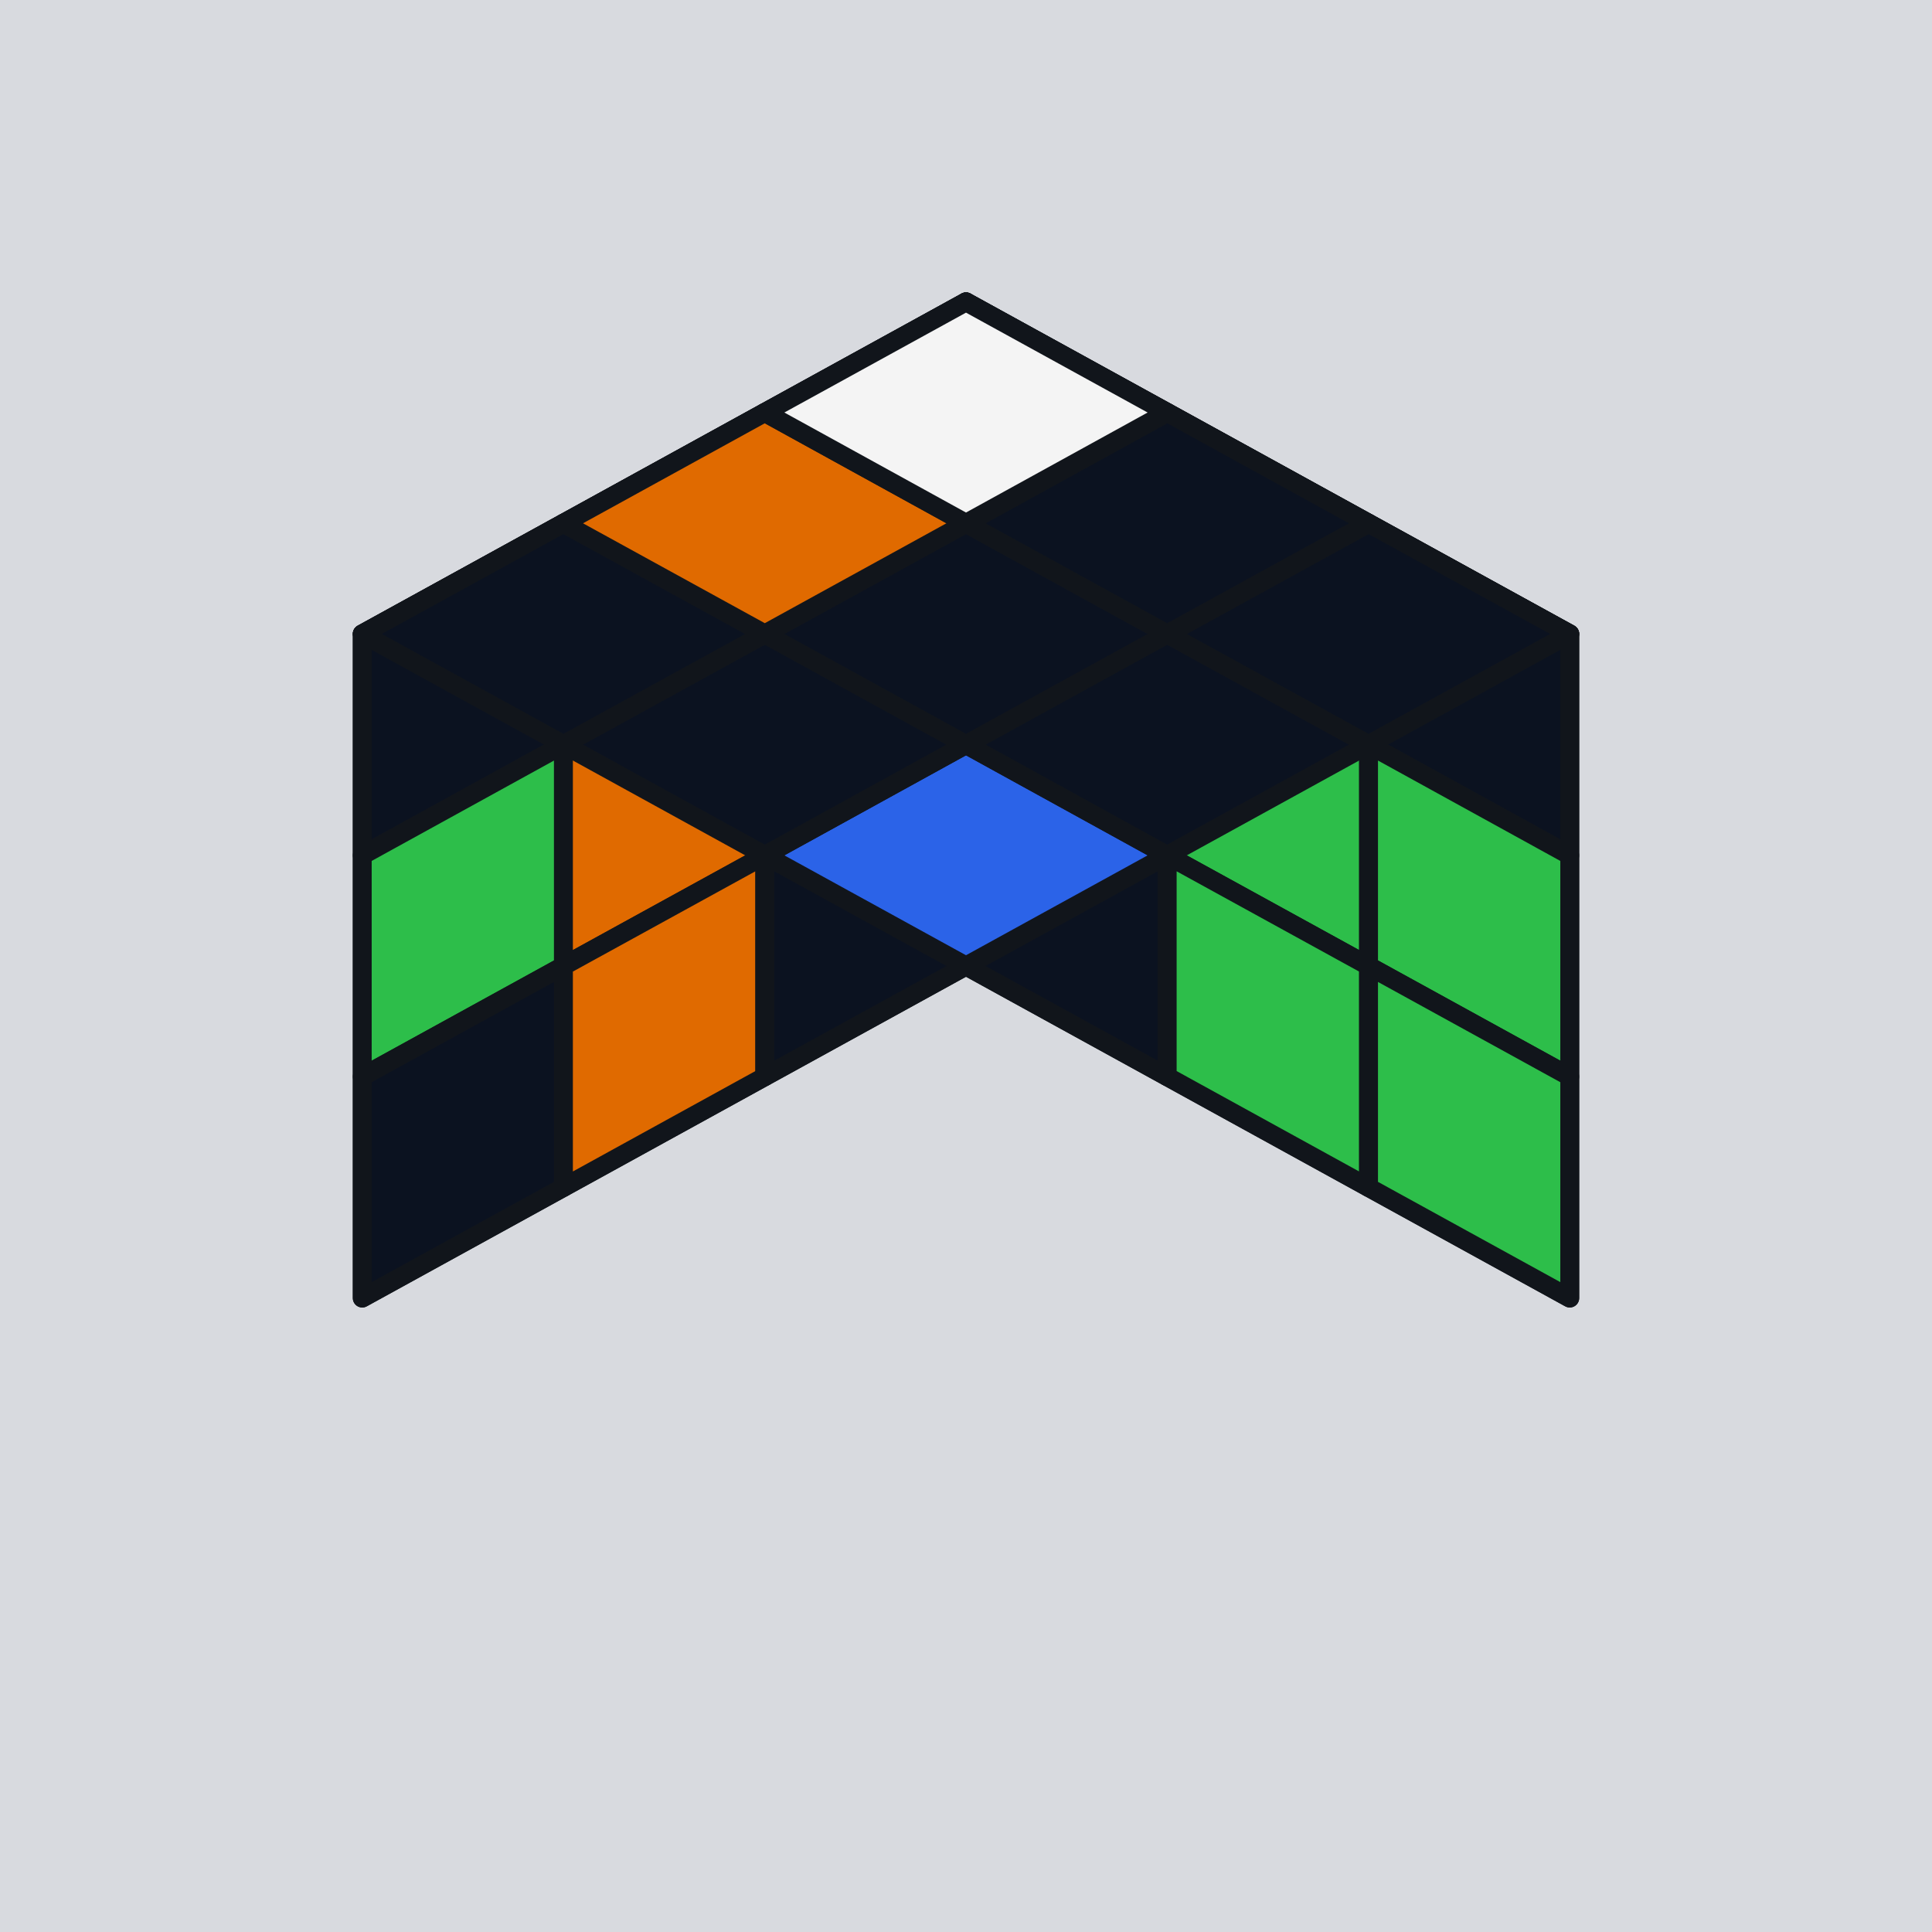
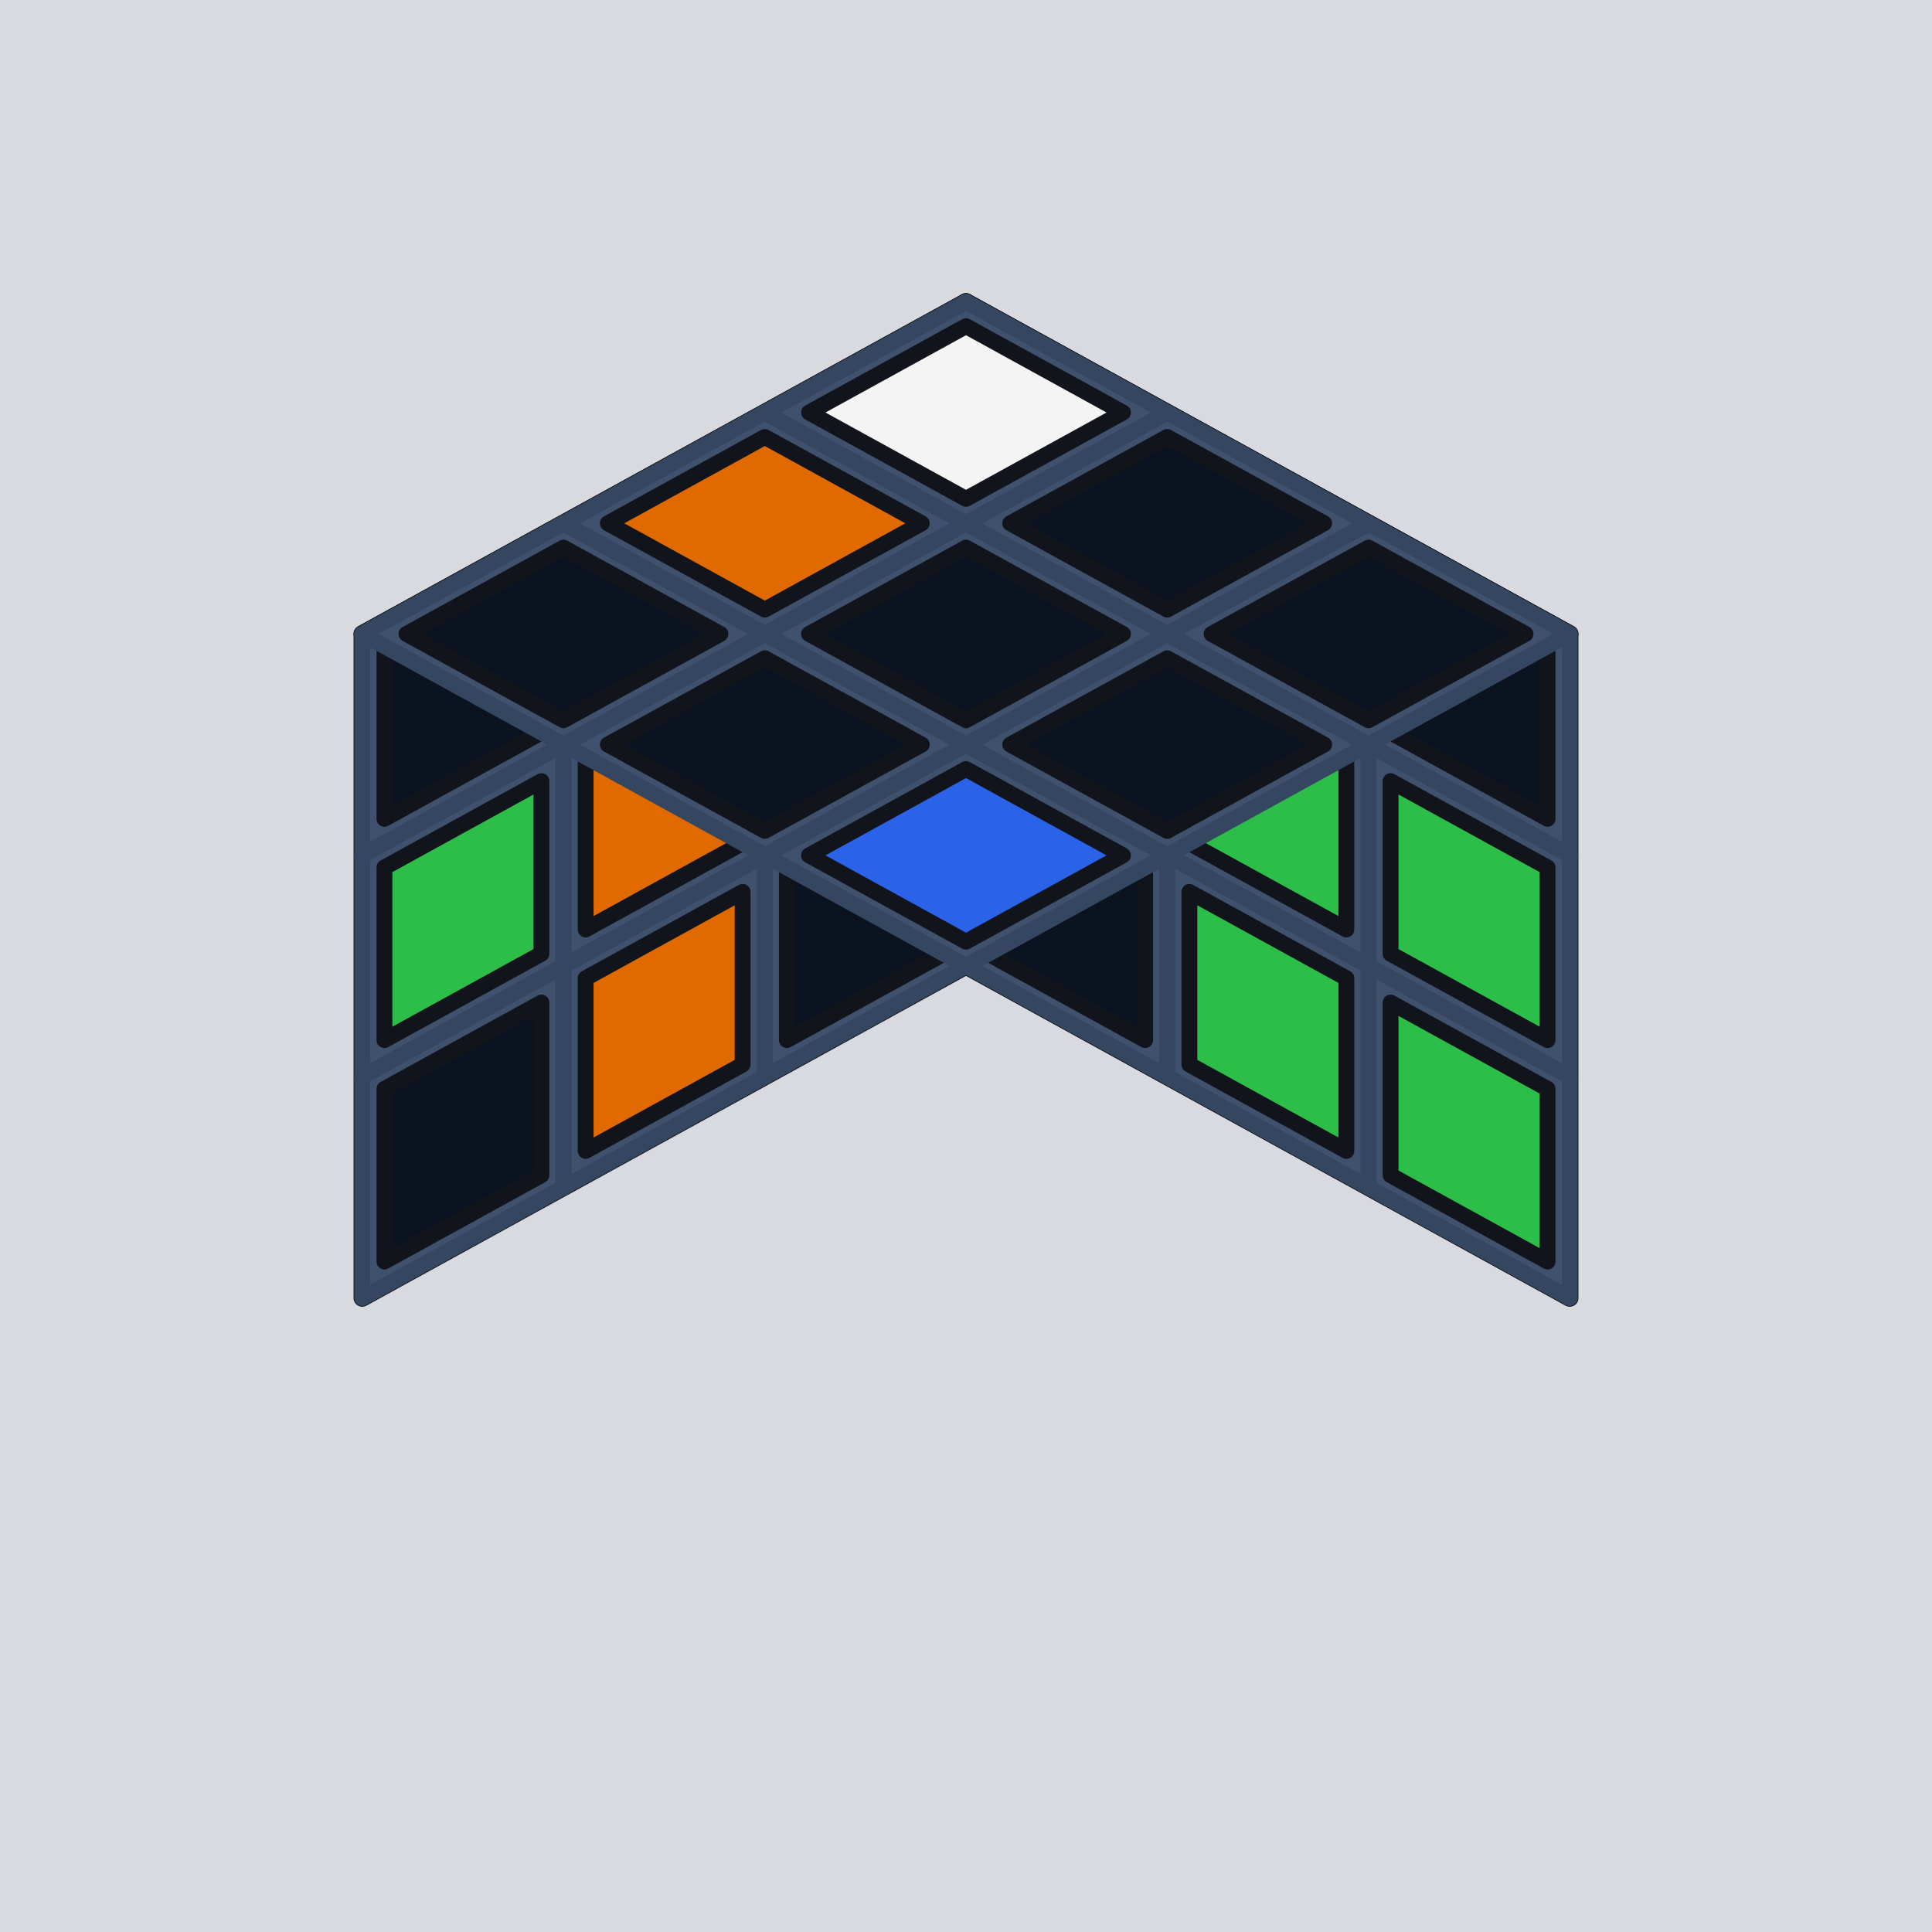
<svg xmlns="http://www.w3.org/2000/svg" viewBox="0 0 128 128">
  <rect x="0" y="0" width="128" height="128" fill="#D8DADF" />
-   <polygon points="64.00,64.00 104.00,42.00 64.00,20.00 24.00,42.00" fill="#0B1220" stroke="#11151B" stroke-width="1.25" stroke-linejoin="round" />
-   <polygon points="24.00,42.00 64.00,20.00 64.00,64.00 24.00,86.00" fill="#0B1220" stroke="#11151B" stroke-width="1.25" stroke-linejoin="round" />
-   <polygon points="64.00,20.00 104.00,42.00 104.00,86.00 64.00,64.00" fill="#0B1220" stroke="#11151B" stroke-width="1.25" stroke-linejoin="round" />
-   <polygon points="24.00,42.00 37.33,34.67 37.33,49.33 24.00,56.67" fill="#0B1220" stroke="#11151B" stroke-width="1.25" stroke-linejoin="round" />
-   <polygon points="37.33,34.67 50.67,27.33 50.67,42.00 37.33,49.33" fill="#2B63E8" stroke="#11151B" stroke-width="1.25" stroke-linejoin="round" />
-   <polygon points="50.67,27.33 64.00,20.00 64.00,34.67 50.67,42.00" fill="#2DBE4A" stroke="#11151B" stroke-width="1.25" stroke-linejoin="round" />
-   <polygon points="24.00,56.67 37.33,49.33 37.33,64.00 24.00,71.33" fill="#2DBE4A" stroke="#11151B" stroke-width="1.25" stroke-linejoin="round" />
-   <polygon points="37.33,49.33 50.67,42.00 50.67,56.67 37.33,64.00" fill="#E06A00" stroke="#11151B" stroke-width="1.25" stroke-linejoin="round" />
-   <polygon points="50.67,42.00 64.00,34.67 64.00,49.33 50.67,56.67" fill="#0B1220" stroke="#11151B" stroke-width="1.25" stroke-linejoin="round" />
-   <polygon points="24.00,71.33 37.33,64.00 37.33,78.67 24.00,86.00" fill="#0B1220" stroke="#11151B" stroke-width="1.25" stroke-linejoin="round" />
-   <polygon points="37.33,64.00 50.67,56.67 50.67,71.33 37.33,78.67" fill="#E06A00" stroke="#11151B" stroke-width="1.25" stroke-linejoin="round" />
-   <polygon points="50.67,56.67 64.00,49.33 64.00,64.00 50.67,71.33" fill="#0B1220" stroke="#11151B" stroke-width="1.25" stroke-linejoin="round" />
-   <polygon points="64.00,20.00 77.33,27.33 77.33,42.00 64.00,34.67" fill="#E06A00" stroke="#11151B" stroke-width="1.25" stroke-linejoin="round" />
-   <polygon points="77.33,27.33 90.67,34.67 90.67,49.33 77.33,42.00" fill="#0B1220" stroke="#11151B" stroke-width="1.25" stroke-linejoin="round" />
-   <polygon points="90.67,34.67 104.00,42.00 104.00,56.67 90.67,49.33" fill="#0B1220" stroke="#11151B" stroke-width="1.25" stroke-linejoin="round" />
-   <polygon points="64.00,34.67 77.33,42.00 77.33,56.67 64.00,49.33" fill="#0B1220" stroke="#11151B" stroke-width="1.25" stroke-linejoin="round" />
-   <polygon points="77.33,42.00 90.67,49.33 90.67,64.00 77.33,56.67" fill="#2DBE4A" stroke="#11151B" stroke-width="1.25" stroke-linejoin="round" />
-   <polygon points="90.67,49.33 104.00,56.67 104.00,71.33 90.67,64.00" fill="#2DBE4A" stroke="#11151B" stroke-width="1.25" stroke-linejoin="round" />
-   <polygon points="64.00,49.33 77.33,56.67 77.33,71.33 64.00,64.00" fill="#0B1220" stroke="#11151B" stroke-width="1.25" stroke-linejoin="round" />
-   <polygon points="77.33,56.67 90.67,64.00 90.67,78.67 77.33,71.33" fill="#2DBE4A" stroke="#11151B" stroke-width="1.25" stroke-linejoin="round" />
-   <polygon points="90.67,64.00 104.00,71.33 104.00,86.00 90.67,78.67" fill="#2DBE4A" stroke="#11151B" stroke-width="1.25" stroke-linejoin="round" />
-   <polygon points="64.00,64.00 77.33,56.67 64.00,49.33 50.67,56.67" fill="#2B63E8" stroke="#11151B" stroke-width="1.25" stroke-linejoin="round" />
-   <polygon points="77.33,56.67 90.67,49.33 77.33,42.00 64.00,49.33" fill="#0B1220" stroke="#11151B" stroke-width="1.25" stroke-linejoin="round" />
-   <polygon points="90.67,49.33 104.00,42.00 90.67,34.67 77.33,42.00" fill="#0B1220" stroke="#11151B" stroke-width="1.25" stroke-linejoin="round" />
-   <polygon points="50.67,56.67 64.00,49.33 50.67,42.00 37.33,49.33" fill="#0B1220" stroke="#11151B" stroke-width="1.25" stroke-linejoin="round" />
-   <polygon points="64.00,49.33 77.33,42.00 64.00,34.67 50.67,42.00" fill="#0B1220" stroke="#11151B" stroke-width="1.25" stroke-linejoin="round" />
-   <polygon points="77.33,42.00 90.67,34.67 77.33,27.33 64.00,34.67" fill="#0B1220" stroke="#11151B" stroke-width="1.25" stroke-linejoin="round" />
-   <polygon points="37.33,49.33 50.67,42.00 37.33,34.67 24.00,42.00" fill="#0B1220" stroke="#11151B" stroke-width="1.25" stroke-linejoin="round" />
-   <polygon points="50.67,42.00 64.00,34.67 50.67,27.33 37.33,34.67" fill="#E06A00" stroke="#11151B" stroke-width="1.25" stroke-linejoin="round" />
-   <polygon points="64.00,34.67 77.33,27.33 64.00,20.00 50.67,27.33" fill="#F4F4F4" stroke="#11151B" stroke-width="1.25" stroke-linejoin="round" />
+   <polygon points="64.00,64.00 104.00,42.00 64.00,20.00 24.00,42.00" fill="#0B1220" stroke="#11151B" stroke-width="1.15" stroke-linejoin="round" />
+   <polygon points="24.00,42.00 64.00,20.00 64.00,64.00 24.00,86.00" fill="#0B1220" stroke="#11151B" stroke-width="1.15" stroke-linejoin="round" />
+   <polygon points="64.00,20.00 104.00,42.00 104.00,86.00 64.00,64.00" fill="#0B1220" stroke="#11151B" stroke-width="1.15" stroke-linejoin="round" />
+   <polygon points="24.00,42.00 37.33,34.67 37.33,49.33 24.00,56.67" fill="#3F516D" stroke="#344660" stroke-width="1.05" stroke-linejoin="round" />
+   <polygon points="25.47,42.81 35.87,37.09 35.87,48.53 25.47,54.25" fill="#0B1220" stroke="#11151B" stroke-width="1.05" stroke-linejoin="round" />
+   <polygon points="37.33,34.67 50.67,27.33 50.67,42.00 37.33,49.33" fill="#3F516D" stroke="#344660" stroke-width="1.05" stroke-linejoin="round" />
+   <polygon points="38.80,35.47 49.20,29.75 49.20,41.19 38.80,46.91" fill="#2B63E8" stroke="#11151B" stroke-width="1.05" stroke-linejoin="round" />
+   <polygon points="50.67,27.33 64.00,20.00 64.00,34.67 50.67,42.00" fill="#3F516D" stroke="#344660" stroke-width="1.05" stroke-linejoin="round" />
+   <polygon points="52.13,28.14 62.53,22.42 62.53,33.86 52.13,39.58" fill="#2DBE4A" stroke="#11151B" stroke-width="1.05" stroke-linejoin="round" />
+   <polygon points="24.00,56.67 37.33,49.33 37.33,64.00 24.00,71.33" fill="#3F516D" stroke="#344660" stroke-width="1.05" stroke-linejoin="round" />
+   <polygon points="25.47,57.47 35.87,51.75 35.87,63.19 25.47,68.91" fill="#2DBE4A" stroke="#11151B" stroke-width="1.05" stroke-linejoin="round" />
+   <polygon points="37.33,49.33 50.67,42.00 50.67,56.67 37.33,64.00" fill="#3F516D" stroke="#344660" stroke-width="1.05" stroke-linejoin="round" />
+   <polygon points="38.80,50.14 49.20,44.42 49.20,55.86 38.80,61.58" fill="#E06A00" stroke="#11151B" stroke-width="1.05" stroke-linejoin="round" />
+   <polygon points="50.67,42.00 64.00,34.67 64.00,49.33 50.67,56.67" fill="#3F516D" stroke="#344660" stroke-width="1.05" stroke-linejoin="round" />
+   <polygon points="52.13,42.81 62.53,37.09 62.53,48.53 52.13,54.25" fill="#0B1220" stroke="#11151B" stroke-width="1.05" stroke-linejoin="round" />
+   <polygon points="24.00,71.33 37.33,64.00 37.33,78.67 24.00,86.00" fill="#3F516D" stroke="#344660" stroke-width="1.05" stroke-linejoin="round" />
+   <polygon points="25.47,72.14 35.87,66.42 35.87,77.86 25.47,83.58" fill="#0B1220" stroke="#11151B" stroke-width="1.05" stroke-linejoin="round" />
+   <polygon points="37.33,64.00 50.67,56.67 50.67,71.33 37.33,78.67" fill="#3F516D" stroke="#344660" stroke-width="1.05" stroke-linejoin="round" />
+   <polygon points="38.80,64.81 49.20,59.09 49.20,70.53 38.80,76.25" fill="#E06A00" stroke="#11151B" stroke-width="1.05" stroke-linejoin="round" />
+   <polygon points="50.67,56.67 64.00,49.33 64.00,64.00 50.67,71.33" fill="#3F516D" stroke="#344660" stroke-width="1.05" stroke-linejoin="round" />
+   <polygon points="52.13,57.47 62.53,51.75 62.53,63.19 52.13,68.91" fill="#0B1220" stroke="#11151B" stroke-width="1.05" stroke-linejoin="round" />
+   <polygon points="64.00,20.00 77.33,27.33 77.33,42.00 64.00,34.67" fill="#3F516D" stroke="#344660" stroke-width="1.05" stroke-linejoin="round" />
+   <polygon points="65.47,22.42 75.87,28.14 75.87,39.58 65.47,33.86" fill="#E06A00" stroke="#11151B" stroke-width="1.05" stroke-linejoin="round" />
+   <polygon points="77.33,27.33 90.67,34.67 90.67,49.33 77.33,42.00" fill="#3F516D" stroke="#344660" stroke-width="1.05" stroke-linejoin="round" />
+   <polygon points="78.80,29.75 89.20,35.47 89.20,46.91 78.80,41.19" fill="#0B1220" stroke="#11151B" stroke-width="1.05" stroke-linejoin="round" />
+   <polygon points="90.67,34.67 104.00,42.00 104.00,56.67 90.67,49.33" fill="#3F516D" stroke="#344660" stroke-width="1.05" stroke-linejoin="round" />
+   <polygon points="92.13,37.09 102.53,42.81 102.53,54.25 92.13,48.53" fill="#0B1220" stroke="#11151B" stroke-width="1.05" stroke-linejoin="round" />
+   <polygon points="64.00,34.67 77.33,42.00 77.33,56.67 64.00,49.33" fill="#3F516D" stroke="#344660" stroke-width="1.05" stroke-linejoin="round" />
+   <polygon points="65.47,37.09 75.87,42.81 75.87,54.25 65.47,48.53" fill="#0B1220" stroke="#11151B" stroke-width="1.05" stroke-linejoin="round" />
+   <polygon points="77.33,42.00 90.67,49.33 90.67,64.00 77.33,56.67" fill="#3F516D" stroke="#344660" stroke-width="1.05" stroke-linejoin="round" />
+   <polygon points="78.80,44.42 89.20,50.14 89.20,61.58 78.80,55.86" fill="#2DBE4A" stroke="#11151B" stroke-width="1.05" stroke-linejoin="round" />
+   <polygon points="90.67,49.33 104.00,56.67 104.00,71.33 90.67,64.00" fill="#3F516D" stroke="#344660" stroke-width="1.05" stroke-linejoin="round" />
+   <polygon points="92.13,51.75 102.53,57.47 102.53,68.91 92.13,63.19" fill="#2DBE4A" stroke="#11151B" stroke-width="1.05" stroke-linejoin="round" />
+   <polygon points="64.00,49.33 77.33,56.67 77.33,71.33 64.00,64.00" fill="#3F516D" stroke="#344660" stroke-width="1.05" stroke-linejoin="round" />
+   <polygon points="65.47,51.75 75.87,57.47 75.87,68.91 65.47,63.19" fill="#0B1220" stroke="#11151B" stroke-width="1.05" stroke-linejoin="round" />
+   <polygon points="77.33,56.67 90.67,64.00 90.67,78.67 77.33,71.33" fill="#3F516D" stroke="#344660" stroke-width="1.05" stroke-linejoin="round" />
+   <polygon points="78.80,59.09 89.20,64.81 89.20,76.25 78.80,70.53" fill="#2DBE4A" stroke="#11151B" stroke-width="1.05" stroke-linejoin="round" />
+   <polygon points="90.67,64.00 104.00,71.33 104.00,86.00 90.67,78.67" fill="#3F516D" stroke="#344660" stroke-width="1.05" stroke-linejoin="round" />
+   <polygon points="92.13,66.42 102.53,72.14 102.53,83.58 92.13,77.86" fill="#2DBE4A" stroke="#11151B" stroke-width="1.05" stroke-linejoin="round" />
+   <polygon points="64.00,64.00 77.33,56.67 64.00,49.33 50.67,56.67" fill="#3F516D" stroke="#344660" stroke-width="1.05" stroke-linejoin="round" />
+   <polygon points="64.00,62.39 74.40,56.67 64.00,50.95 53.60,56.67" fill="#2B63E8" stroke="#11151B" stroke-width="1.05" stroke-linejoin="round" />
+   <polygon points="77.33,56.67 90.67,49.33 77.33,42.00 64.00,49.33" fill="#3F516D" stroke="#344660" stroke-width="1.05" stroke-linejoin="round" />
+   <polygon points="77.33,55.05 87.73,49.33 77.33,43.61 66.93,49.33" fill="#0B1220" stroke="#11151B" stroke-width="1.05" stroke-linejoin="round" />
+   <polygon points="90.67,49.33 104.00,42.00 90.67,34.67 77.33,42.00" fill="#3F516D" stroke="#344660" stroke-width="1.05" stroke-linejoin="round" />
+   <polygon points="90.67,47.72 101.07,42.00 90.67,36.28 80.27,42.00" fill="#0B1220" stroke="#11151B" stroke-width="1.05" stroke-linejoin="round" />
+   <polygon points="50.67,56.67 64.00,49.33 50.67,42.00 37.33,49.33" fill="#3F516D" stroke="#344660" stroke-width="1.05" stroke-linejoin="round" />
+   <polygon points="50.67,55.05 61.07,49.33 50.67,43.61 40.27,49.33" fill="#0B1220" stroke="#11151B" stroke-width="1.05" stroke-linejoin="round" />
+   <polygon points="64.00,49.33 77.33,42.00 64.00,34.67 50.67,42.00" fill="#3F516D" stroke="#344660" stroke-width="1.05" stroke-linejoin="round" />
+   <polygon points="64.00,47.72 74.40,42.00 64.00,36.28 53.60,42.00" fill="#0B1220" stroke="#11151B" stroke-width="1.05" stroke-linejoin="round" />
+   <polygon points="77.33,42.00 90.67,34.67 77.33,27.33 64.00,34.67" fill="#3F516D" stroke="#344660" stroke-width="1.05" stroke-linejoin="round" />
+   <polygon points="77.33,40.39 87.73,34.67 77.33,28.95 66.93,34.67" fill="#0B1220" stroke="#11151B" stroke-width="1.05" stroke-linejoin="round" />
+   <polygon points="37.33,49.33 50.67,42.00 37.33,34.67 24.00,42.00" fill="#3F516D" stroke="#344660" stroke-width="1.05" stroke-linejoin="round" />
+   <polygon points="37.33,47.72 47.73,42.00 37.33,36.28 26.93,42.00" fill="#0B1220" stroke="#11151B" stroke-width="1.05" stroke-linejoin="round" />
+   <polygon points="50.67,42.00 64.00,34.67 50.67,27.33 37.33,34.67" fill="#3F516D" stroke="#344660" stroke-width="1.05" stroke-linejoin="round" />
+   <polygon points="50.67,40.39 61.07,34.67 50.67,28.95 40.27,34.67" fill="#E06A00" stroke="#11151B" stroke-width="1.05" stroke-linejoin="round" />
+   <polygon points="64.00,34.67 77.33,27.33 64.00,20.00 50.67,27.33" fill="#3F516D" stroke="#344660" stroke-width="1.05" stroke-linejoin="round" />
+   <polygon points="64.00,33.05 74.40,27.33 64.00,21.61 53.60,27.33" fill="#F4F4F4" stroke="#11151B" stroke-width="1.05" stroke-linejoin="round" />
</svg>
